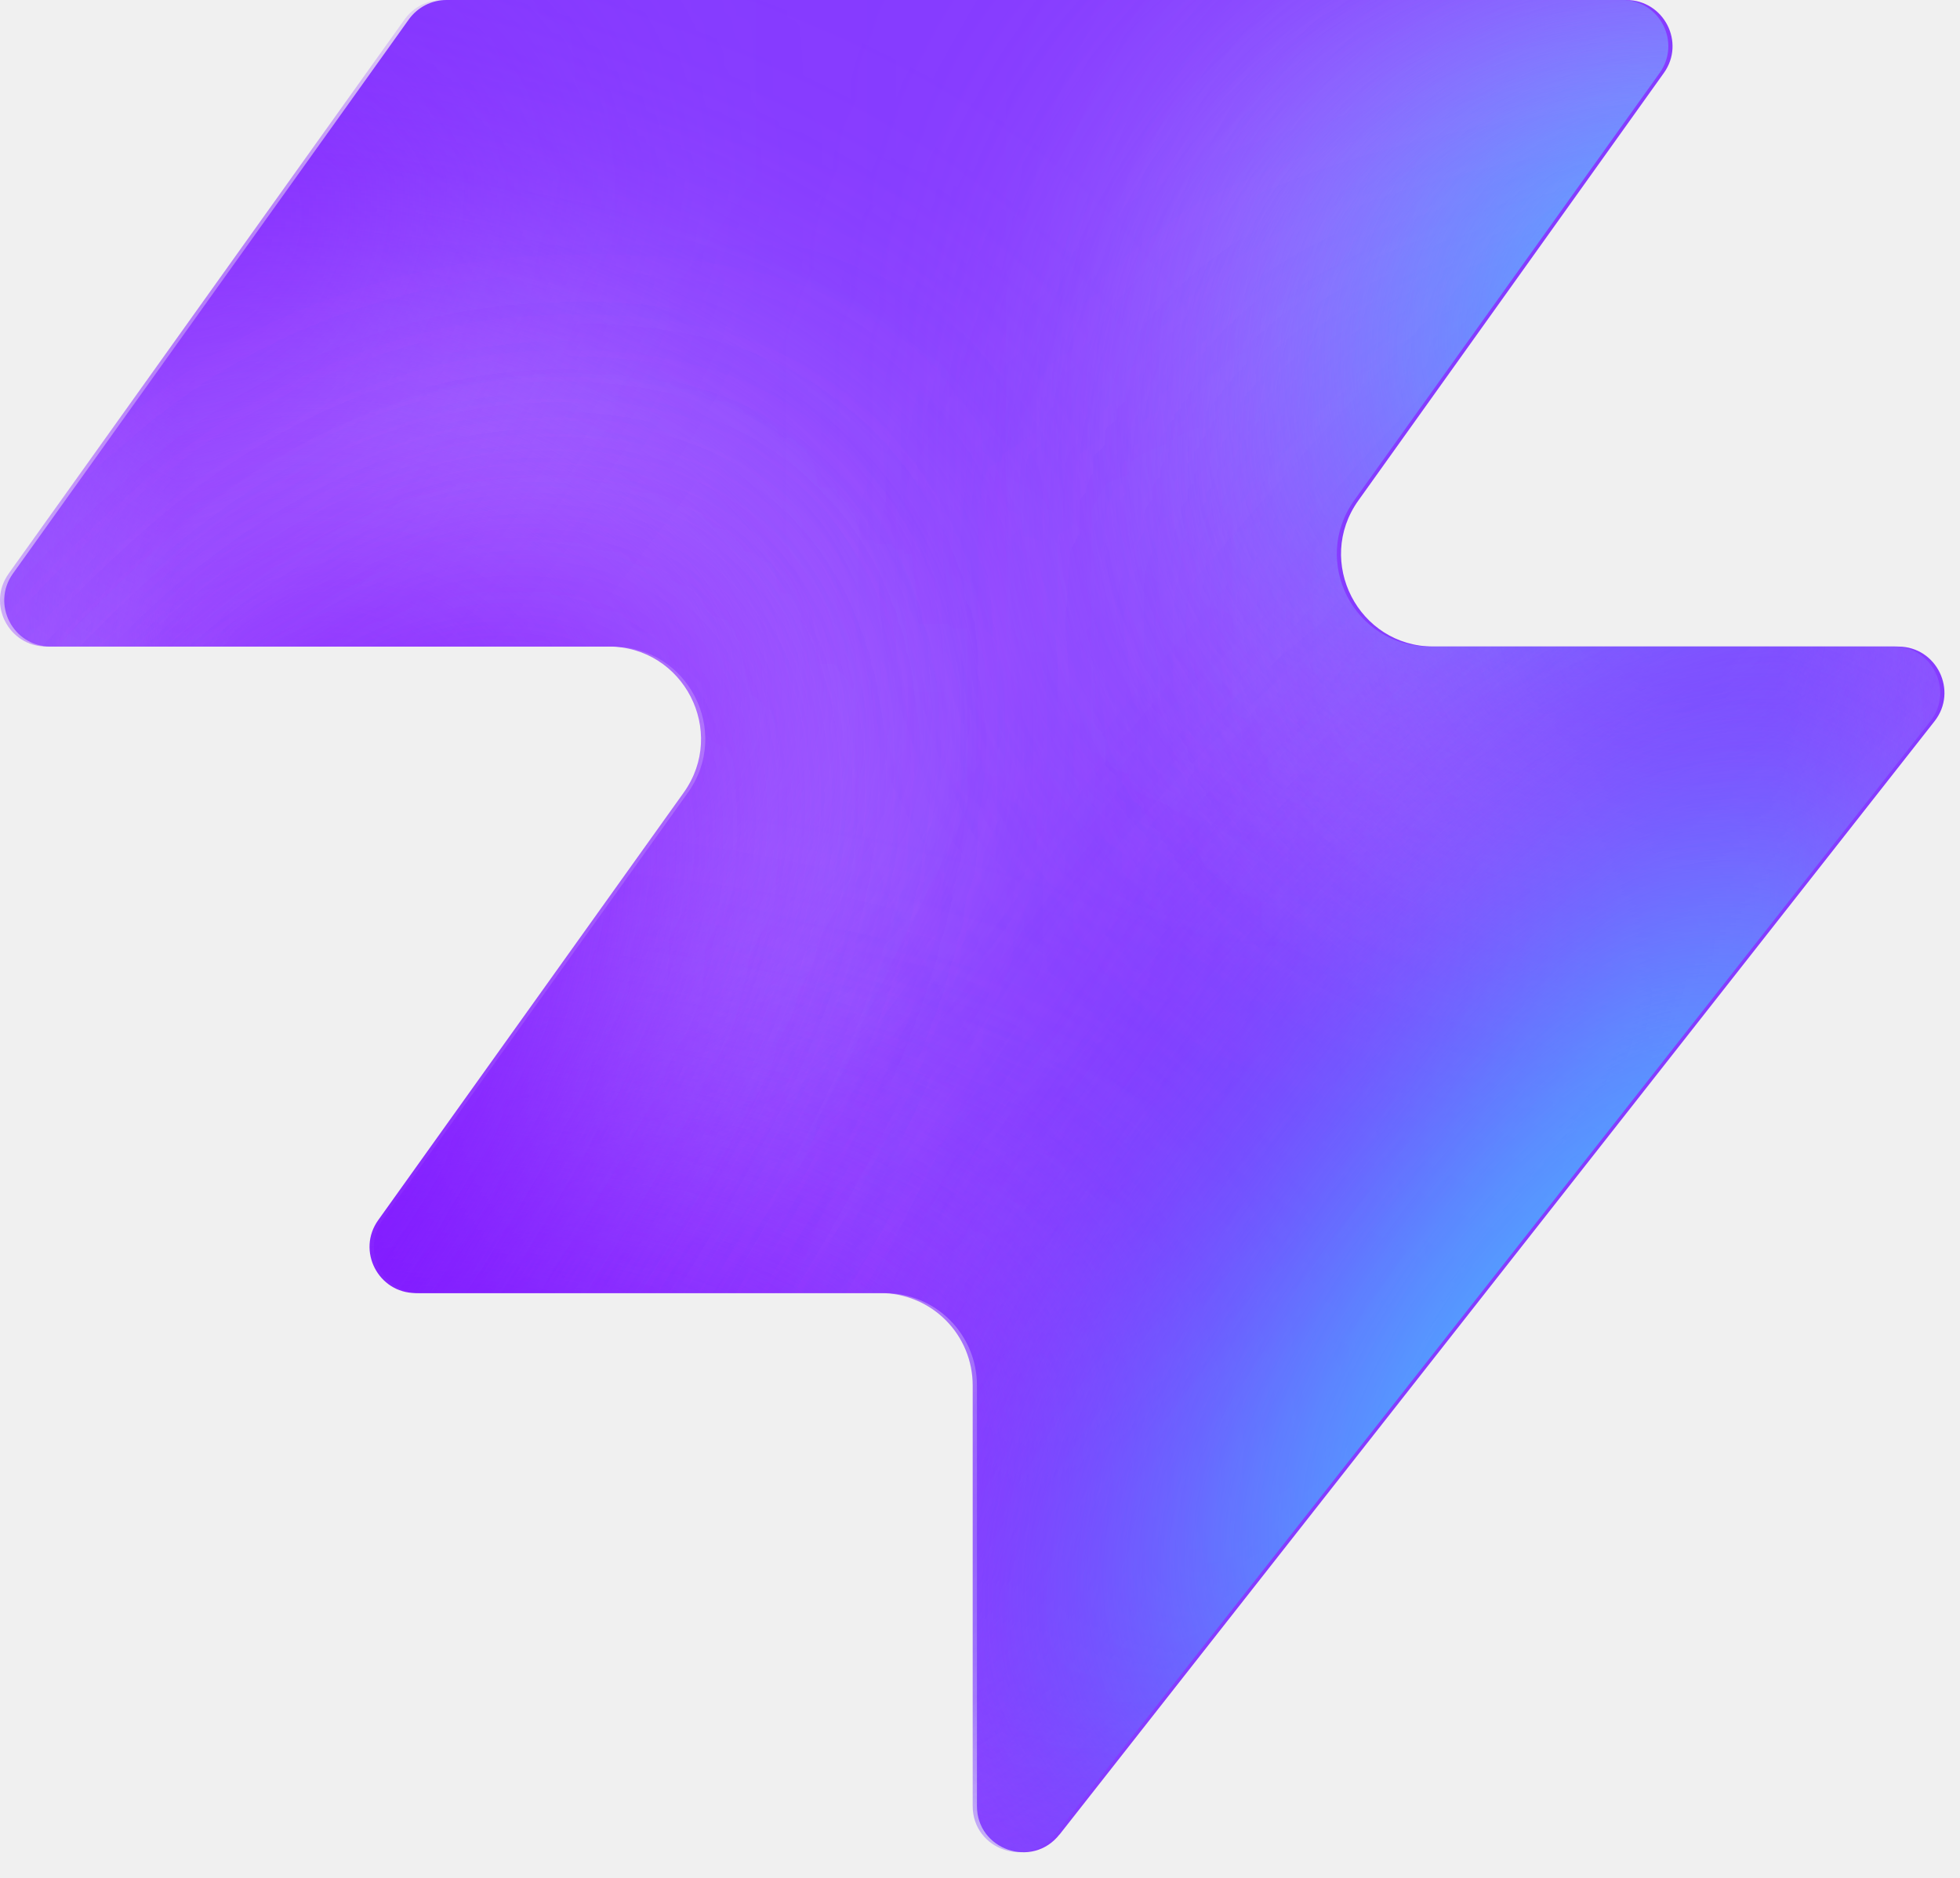
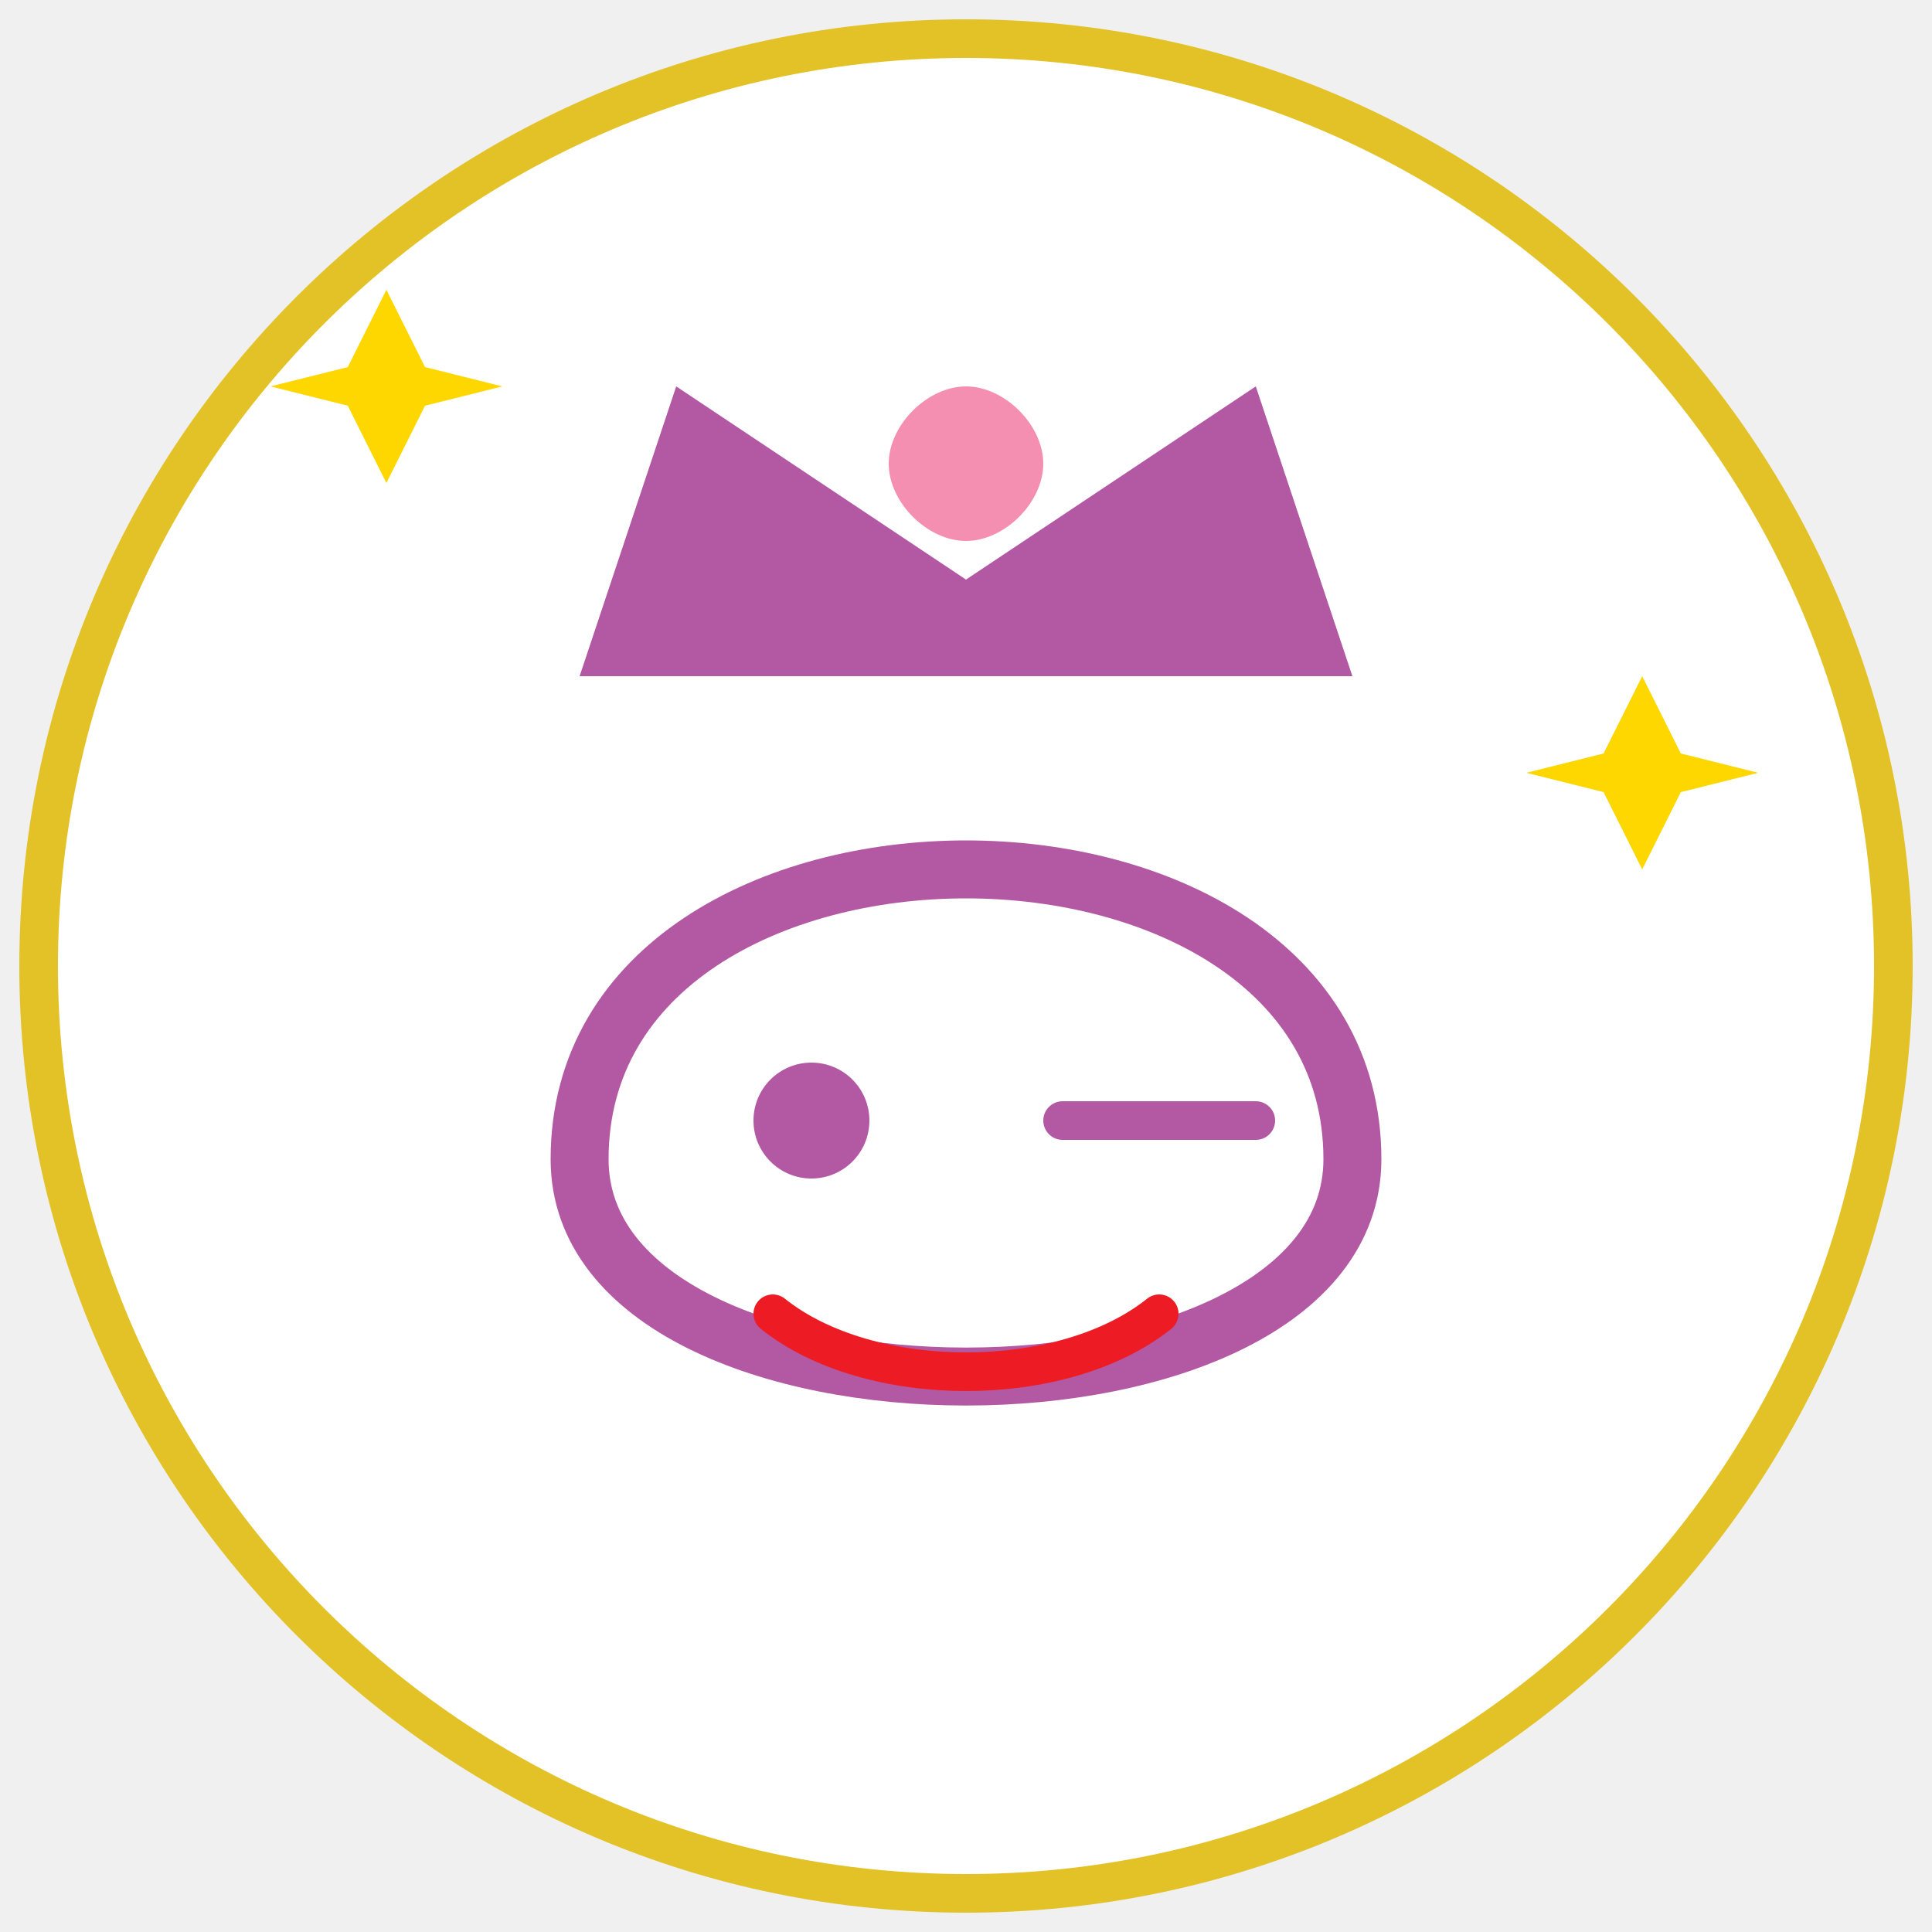
- <svg xmlns="http://www.w3.org/2000/svg" width="48" height="46" fill="none" viewBox="0 0 48 46">
-   <path fill="#863bff" d="M25.946 44.938c-.664.845-2.021.375-2.021-.698V33.937a2.26 2.26 0 0 0-2.262-2.262H10.287c-.92 0-1.456-1.04-.92-1.788l7.48-10.471c1.07-1.497 0-3.578-1.842-3.578H1.237c-.92 0-1.456-1.04-.92-1.788L10.013.474c.214-.297.556-.474.92-.474h28.894c.92 0 1.456 1.04.92 1.788l-7.48 10.471c-1.07 1.498 0 3.579 1.842 3.579h11.377c.943 0 1.473 1.088.89 1.83L25.947 44.94z" style="fill:#863bff;fill:color(display-p3 .525 .23 1);fill-opacity:1" />
-   <mask id="a" width="48" height="46" x="0" y="0" maskUnits="userSpaceOnUse" style="mask-type:alpha">
-     <path fill="#000" d="M25.842 44.938c-.664.844-2.021.375-2.021-.698V33.937a2.26 2.26 0 0 0-2.262-2.262H10.183c-.92 0-1.456-1.04-.92-1.788l7.48-10.471c1.07-1.498 0-3.579-1.842-3.579H1.133c-.92 0-1.456-1.04-.92-1.787L9.91.473c.214-.297.556-.474.92-.474h28.894c.92 0 1.456 1.04.92 1.788l-7.48 10.471c-1.07 1.498 0 3.578 1.842 3.578h11.377c.943 0 1.473 1.088.89 1.832L25.843 44.94z" style="fill:#000;fill-opacity:1" />
-   </mask>
-   <g mask="url(#a)">
-     <g filter="url(#b)">
-       <ellipse cx="5.508" cy="14.704" fill="#ede6ff" rx="5.508" ry="14.704" style="fill:#ede6ff;fill:color(display-p3 .927 .903 1);fill-opacity:1" transform="matrix(.00324 1 1 -.00324 -4.47 31.516)" />
-     </g>
-     <g filter="url(#c)">
-       <ellipse cx="10.399" cy="29.851" fill="#ede6ff" rx="10.399" ry="29.851" style="fill:#ede6ff;fill:color(display-p3 .927 .903 1);fill-opacity:1" transform="matrix(.00324 1 1 -.00324 -39.328 7.883)" />
-     </g>
-     <g filter="url(#d)">
-       <ellipse cx="5.508" cy="30.487" fill="#7e14ff" rx="5.508" ry="30.487" style="fill:#7e14ff;fill:color(display-p3 .492 .077 1);fill-opacity:1" transform="rotate(89.814 -25.913 -14.639)scale(1 -1)" />
-     </g>
-     <g filter="url(#e)">
-       <ellipse cx="5.508" cy="30.599" fill="#7e14ff" rx="5.508" ry="30.599" style="fill:#7e14ff;fill:color(display-p3 .492 .077 1);fill-opacity:1" transform="rotate(89.814 -32.644 -3.334)scale(1 -1)" />
-     </g>
-     <g filter="url(#f)">
-       <ellipse cx="5.508" cy="30.599" fill="#7e14ff" rx="5.508" ry="30.599" style="fill:#7e14ff;fill:color(display-p3 .492 .077 1);fill-opacity:1" transform="matrix(.00324 1 1 -.00324 -34.34 30.47)" />
-     </g>
-     <g filter="url(#g)">
-       <ellipse cx="14.072" cy="22.078" fill="#ede6ff" rx="14.072" ry="22.078" style="fill:#ede6ff;fill:color(display-p3 .927 .903 1);fill-opacity:1" transform="rotate(93.35 24.506 48.493)scale(-1 1)" />
-     </g>
-     <g filter="url(#h)">
-       <ellipse cx="3.47" cy="21.501" fill="#7e14ff" rx="3.47" ry="21.501" style="fill:#7e14ff;fill:color(display-p3 .492 .077 1);fill-opacity:1" transform="rotate(89.009 28.708 47.59)scale(-1 1)" />
-     </g>
-     <g filter="url(#i)">
-       <ellipse cx="3.47" cy="21.501" fill="#7e14ff" rx="3.47" ry="21.501" style="fill:#7e14ff;fill:color(display-p3 .492 .077 1);fill-opacity:1" transform="rotate(89.009 28.708 47.59)scale(-1 1)" />
-     </g>
-     <g filter="url(#j)">
-       <ellipse cx=".387" cy="8.972" fill="#7e14ff" rx="4.407" ry="29.108" style="fill:#7e14ff;fill:color(display-p3 .492 .077 1);fill-opacity:1" transform="rotate(39.51 .387 8.972)" />
-     </g>
-     <g filter="url(#k)">
-       <ellipse cx="47.523" cy="-6.092" fill="#7e14ff" rx="4.407" ry="29.108" style="fill:#7e14ff;fill:color(display-p3 .492 .077 1);fill-opacity:1" transform="rotate(37.892 47.523 -6.092)" />
-     </g>
-     <g filter="url(#l)">
-       <ellipse cx="41.412" cy="6.333" fill="#47bfff" rx="5.971" ry="9.665" style="fill:#47bfff;fill:color(display-p3 .28 .748 1);fill-opacity:1" transform="rotate(37.892 41.412 6.333)" />
-     </g>
-     <g filter="url(#m)">
-       <ellipse cx="-1.879" cy="38.332" fill="#7e14ff" rx="4.407" ry="29.108" style="fill:#7e14ff;fill:color(display-p3 .492 .077 1);fill-opacity:1" transform="rotate(37.892 -1.88 38.332)" />
-     </g>
-     <g filter="url(#n)">
-       <ellipse cx="-1.879" cy="38.332" fill="#7e14ff" rx="4.407" ry="29.108" style="fill:#7e14ff;fill:color(display-p3 .492 .077 1);fill-opacity:1" transform="rotate(37.892 -1.88 38.332)" />
-     </g>
-     <g filter="url(#o)">
-       <ellipse cx="35.651" cy="29.907" fill="#7e14ff" rx="4.407" ry="29.108" style="fill:#7e14ff;fill:color(display-p3 .492 .077 1);fill-opacity:1" transform="rotate(37.892 35.651 29.907)" />
-     </g>
-     <g filter="url(#p)">
-       <ellipse cx="38.418" cy="32.4" fill="#47bfff" rx="5.971" ry="15.297" style="fill:#47bfff;fill:color(display-p3 .28 .748 1);fill-opacity:1" transform="rotate(37.892 38.418 32.4)" />
-     </g>
-   </g>
-   <defs>
-     <filter id="b" width="60.045" height="41.654" x="-19.77" y="16.149" color-interpolation-filters="sRGB" filterUnits="userSpaceOnUse">
-       <feFlood flood-opacity="0" result="BackgroundImageFix" />
-       <feBlend in="SourceGraphic" in2="BackgroundImageFix" result="shape" />
-       <feGaussianBlur result="effect1_foregroundBlur_2002_17158" stdDeviation="7.659" />
-     </filter>
-     <filter id="c" width="90.34" height="51.437" x="-54.613" y="-7.533" color-interpolation-filters="sRGB" filterUnits="userSpaceOnUse">
-       <feFlood flood-opacity="0" result="BackgroundImageFix" />
-       <feBlend in="SourceGraphic" in2="BackgroundImageFix" result="shape" />
-       <feGaussianBlur result="effect1_foregroundBlur_2002_17158" stdDeviation="7.659" />
-     </filter>
-     <filter id="d" width="79.355" height="29.4" x="-49.64" y="2.03" color-interpolation-filters="sRGB" filterUnits="userSpaceOnUse">
-       <feFlood flood-opacity="0" result="BackgroundImageFix" />
-       <feBlend in="SourceGraphic" in2="BackgroundImageFix" result="shape" />
-       <feGaussianBlur result="effect1_foregroundBlur_2002_17158" stdDeviation="4.596" />
-     </filter>
-     <filter id="e" width="79.579" height="29.4" x="-45.045" y="20.029" color-interpolation-filters="sRGB" filterUnits="userSpaceOnUse">
-       <feFlood flood-opacity="0" result="BackgroundImageFix" />
-       <feBlend in="SourceGraphic" in2="BackgroundImageFix" result="shape" />
-       <feGaussianBlur result="effect1_foregroundBlur_2002_17158" stdDeviation="4.596" />
-     </filter>
-     <filter id="f" width="79.579" height="29.4" x="-43.513" y="21.178" color-interpolation-filters="sRGB" filterUnits="userSpaceOnUse">
-       <feFlood flood-opacity="0" result="BackgroundImageFix" />
-       <feBlend in="SourceGraphic" in2="BackgroundImageFix" result="shape" />
-       <feGaussianBlur result="effect1_foregroundBlur_2002_17158" stdDeviation="4.596" />
-     </filter>
-     <filter id="g" width="74.749" height="58.852" x="15.756" y="-17.901" color-interpolation-filters="sRGB" filterUnits="userSpaceOnUse">
-       <feFlood flood-opacity="0" result="BackgroundImageFix" />
-       <feBlend in="SourceGraphic" in2="BackgroundImageFix" result="shape" />
-       <feGaussianBlur result="effect1_foregroundBlur_2002_17158" stdDeviation="7.659" />
-     </filter>
-     <filter id="h" width="61.377" height="25.362" x="23.548" y="2.284" color-interpolation-filters="sRGB" filterUnits="userSpaceOnUse">
-       <feFlood flood-opacity="0" result="BackgroundImageFix" />
-       <feBlend in="SourceGraphic" in2="BackgroundImageFix" result="shape" />
-       <feGaussianBlur result="effect1_foregroundBlur_2002_17158" stdDeviation="4.596" />
-     </filter>
-     <filter id="i" width="61.377" height="25.362" x="23.548" y="2.284" color-interpolation-filters="sRGB" filterUnits="userSpaceOnUse">
-       <feFlood flood-opacity="0" result="BackgroundImageFix" />
-       <feBlend in="SourceGraphic" in2="BackgroundImageFix" result="shape" />
-       <feGaussianBlur result="effect1_foregroundBlur_2002_17158" stdDeviation="4.596" />
-     </filter>
-     <filter id="j" width="56.045" height="63.649" x="-27.636" y="-22.853" color-interpolation-filters="sRGB" filterUnits="userSpaceOnUse">
-       <feFlood flood-opacity="0" result="BackgroundImageFix" />
-       <feBlend in="SourceGraphic" in2="BackgroundImageFix" result="shape" />
-       <feGaussianBlur result="effect1_foregroundBlur_2002_17158" stdDeviation="4.596" />
-     </filter>
-     <filter id="k" width="54.814" height="64.646" x="20.116" y="-38.415" color-interpolation-filters="sRGB" filterUnits="userSpaceOnUse">
-       <feFlood flood-opacity="0" result="BackgroundImageFix" />
-       <feBlend in="SourceGraphic" in2="BackgroundImageFix" result="shape" />
-       <feGaussianBlur result="effect1_foregroundBlur_2002_17158" stdDeviation="4.596" />
-     </filter>
-     <filter id="l" width="33.541" height="35.313" x="24.641" y="-11.323" color-interpolation-filters="sRGB" filterUnits="userSpaceOnUse">
-       <feFlood flood-opacity="0" result="BackgroundImageFix" />
-       <feBlend in="SourceGraphic" in2="BackgroundImageFix" result="shape" />
-       <feGaussianBlur result="effect1_foregroundBlur_2002_17158" stdDeviation="4.596" />
-     </filter>
-     <filter id="m" width="54.814" height="64.646" x="-29.286" y="6.009" color-interpolation-filters="sRGB" filterUnits="userSpaceOnUse">
-       <feFlood flood-opacity="0" result="BackgroundImageFix" />
-       <feBlend in="SourceGraphic" in2="BackgroundImageFix" result="shape" />
-       <feGaussianBlur result="effect1_foregroundBlur_2002_17158" stdDeviation="4.596" />
-     </filter>
-     <filter id="n" width="54.814" height="64.646" x="-29.286" y="6.009" color-interpolation-filters="sRGB" filterUnits="userSpaceOnUse">
-       <feFlood flood-opacity="0" result="BackgroundImageFix" />
-       <feBlend in="SourceGraphic" in2="BackgroundImageFix" result="shape" />
-       <feGaussianBlur result="effect1_foregroundBlur_2002_17158" stdDeviation="4.596" />
-     </filter>
-     <filter id="o" width="54.814" height="64.646" x="8.244" y="-2.416" color-interpolation-filters="sRGB" filterUnits="userSpaceOnUse">
-       <feFlood flood-opacity="0" result="BackgroundImageFix" />
-       <feBlend in="SourceGraphic" in2="BackgroundImageFix" result="shape" />
-       <feGaussianBlur result="effect1_foregroundBlur_2002_17158" stdDeviation="4.596" />
-     </filter>
-     <filter id="p" width="39.409" height="43.623" x="18.713" y="10.588" color-interpolation-filters="sRGB" filterUnits="userSpaceOnUse">
-       <feFlood flood-opacity="0" result="BackgroundImageFix" />
-       <feBlend in="SourceGraphic" in2="BackgroundImageFix" result="shape" />
-       <feGaussianBlur result="effect1_foregroundBlur_2002_17158" stdDeviation="4.596" />
-     </filter>
-   </defs>
+ <svg xmlns="http://www.w3.org/2000/svg" width="100" height="100" viewBox="0 0 100 100" fill="none">
+   <circle cx="50" cy="50" r="48" fill="white" stroke="#E2C227" stroke-width="2" />
+   <path d="M30 35L35 20L50 30L65 20L70 35H30Z" fill="#B359A3" />
+   <path d="M50 28C52 28 54 26 54 24C54 22 52 20 50 20C48 20 46 22 46 24C46 26 48 28 50 28Z" fill="#F48FB1" />
+   <path d="M30 60C30 75 70 75 70 60C70 50 60 45 50 45C40 45 30 50 30 60Z" stroke="#B359A3" stroke-width="3" fill="none" />
+   <circle cx="42" cy="58" r="3" fill="#B359A3" />
+   <path d="M55 58H65" stroke="#B359A3" stroke-width="2" stroke-linecap="round" />
+   <path d="M40 68C45 72 55 72 60 68" stroke="#ED1C24" stroke-width="2" stroke-linecap="round" />
+   <path d="M20 25L22 21L26 20L22 19L20 15L18 19L14 20L18 21L20 25Z" fill="#FFD700" />
+   <path d="M85 45L87 41L91 40L87 39L85 35L83 39L79 40L83 41L85 45Z" fill="#FFD700" />
</svg>
